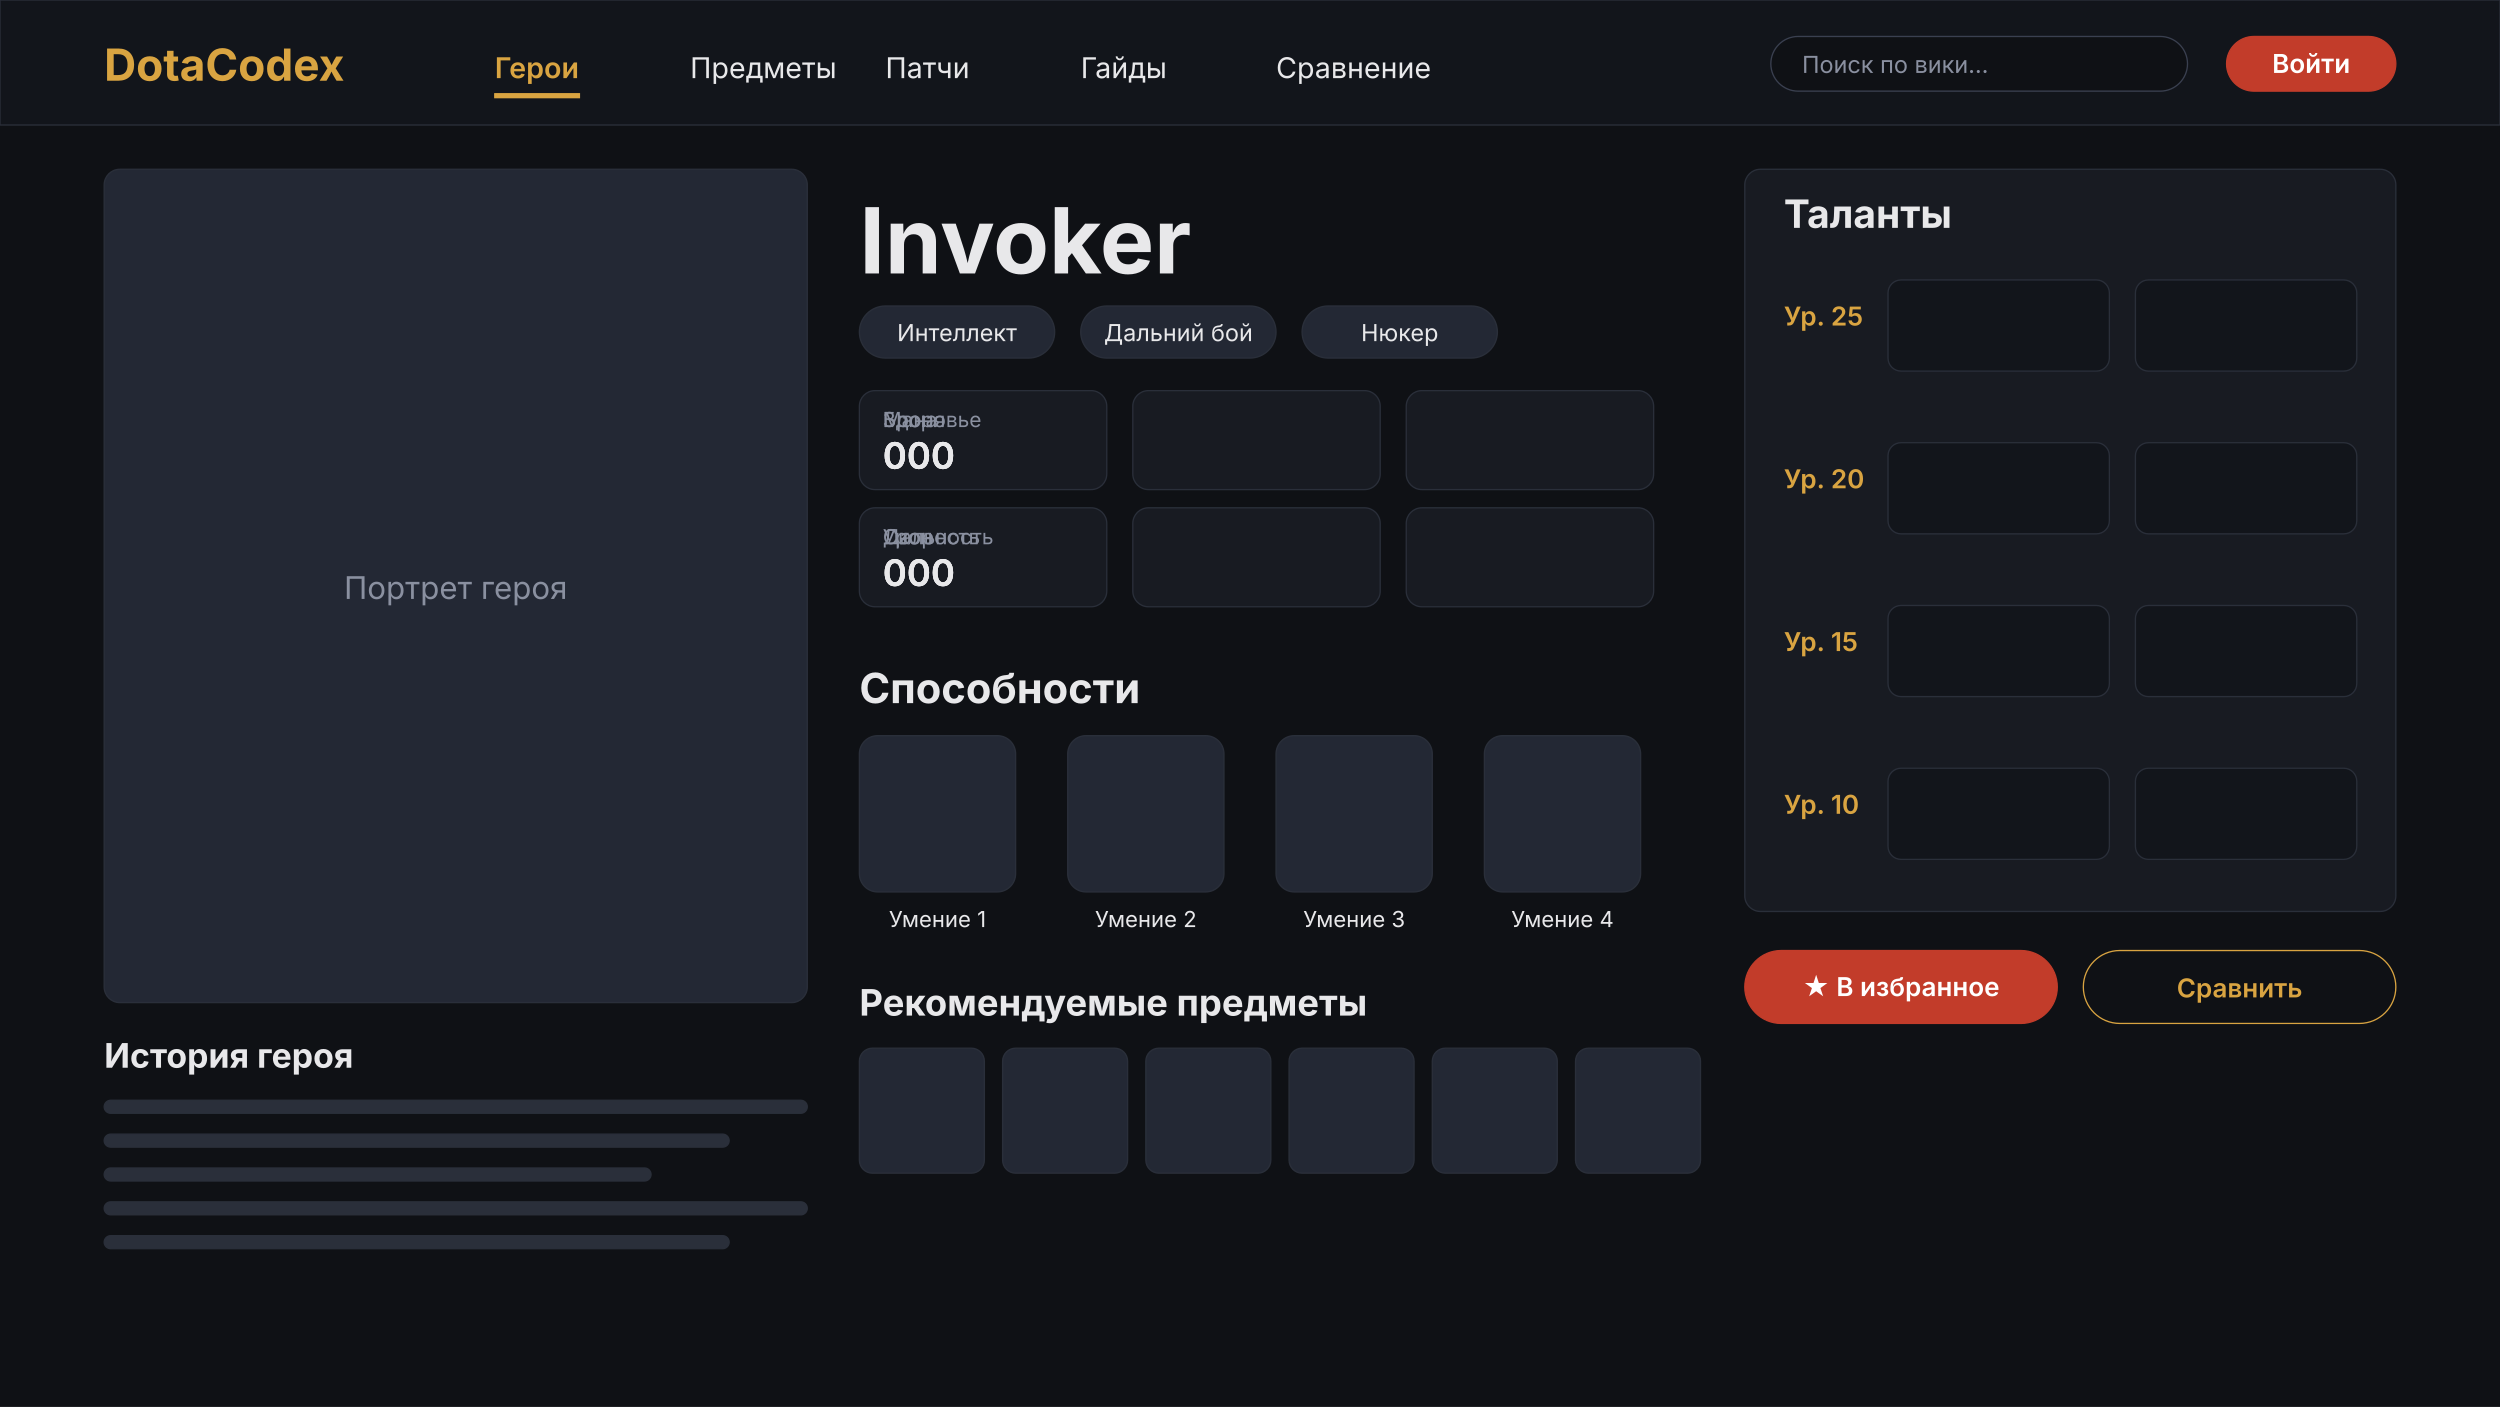
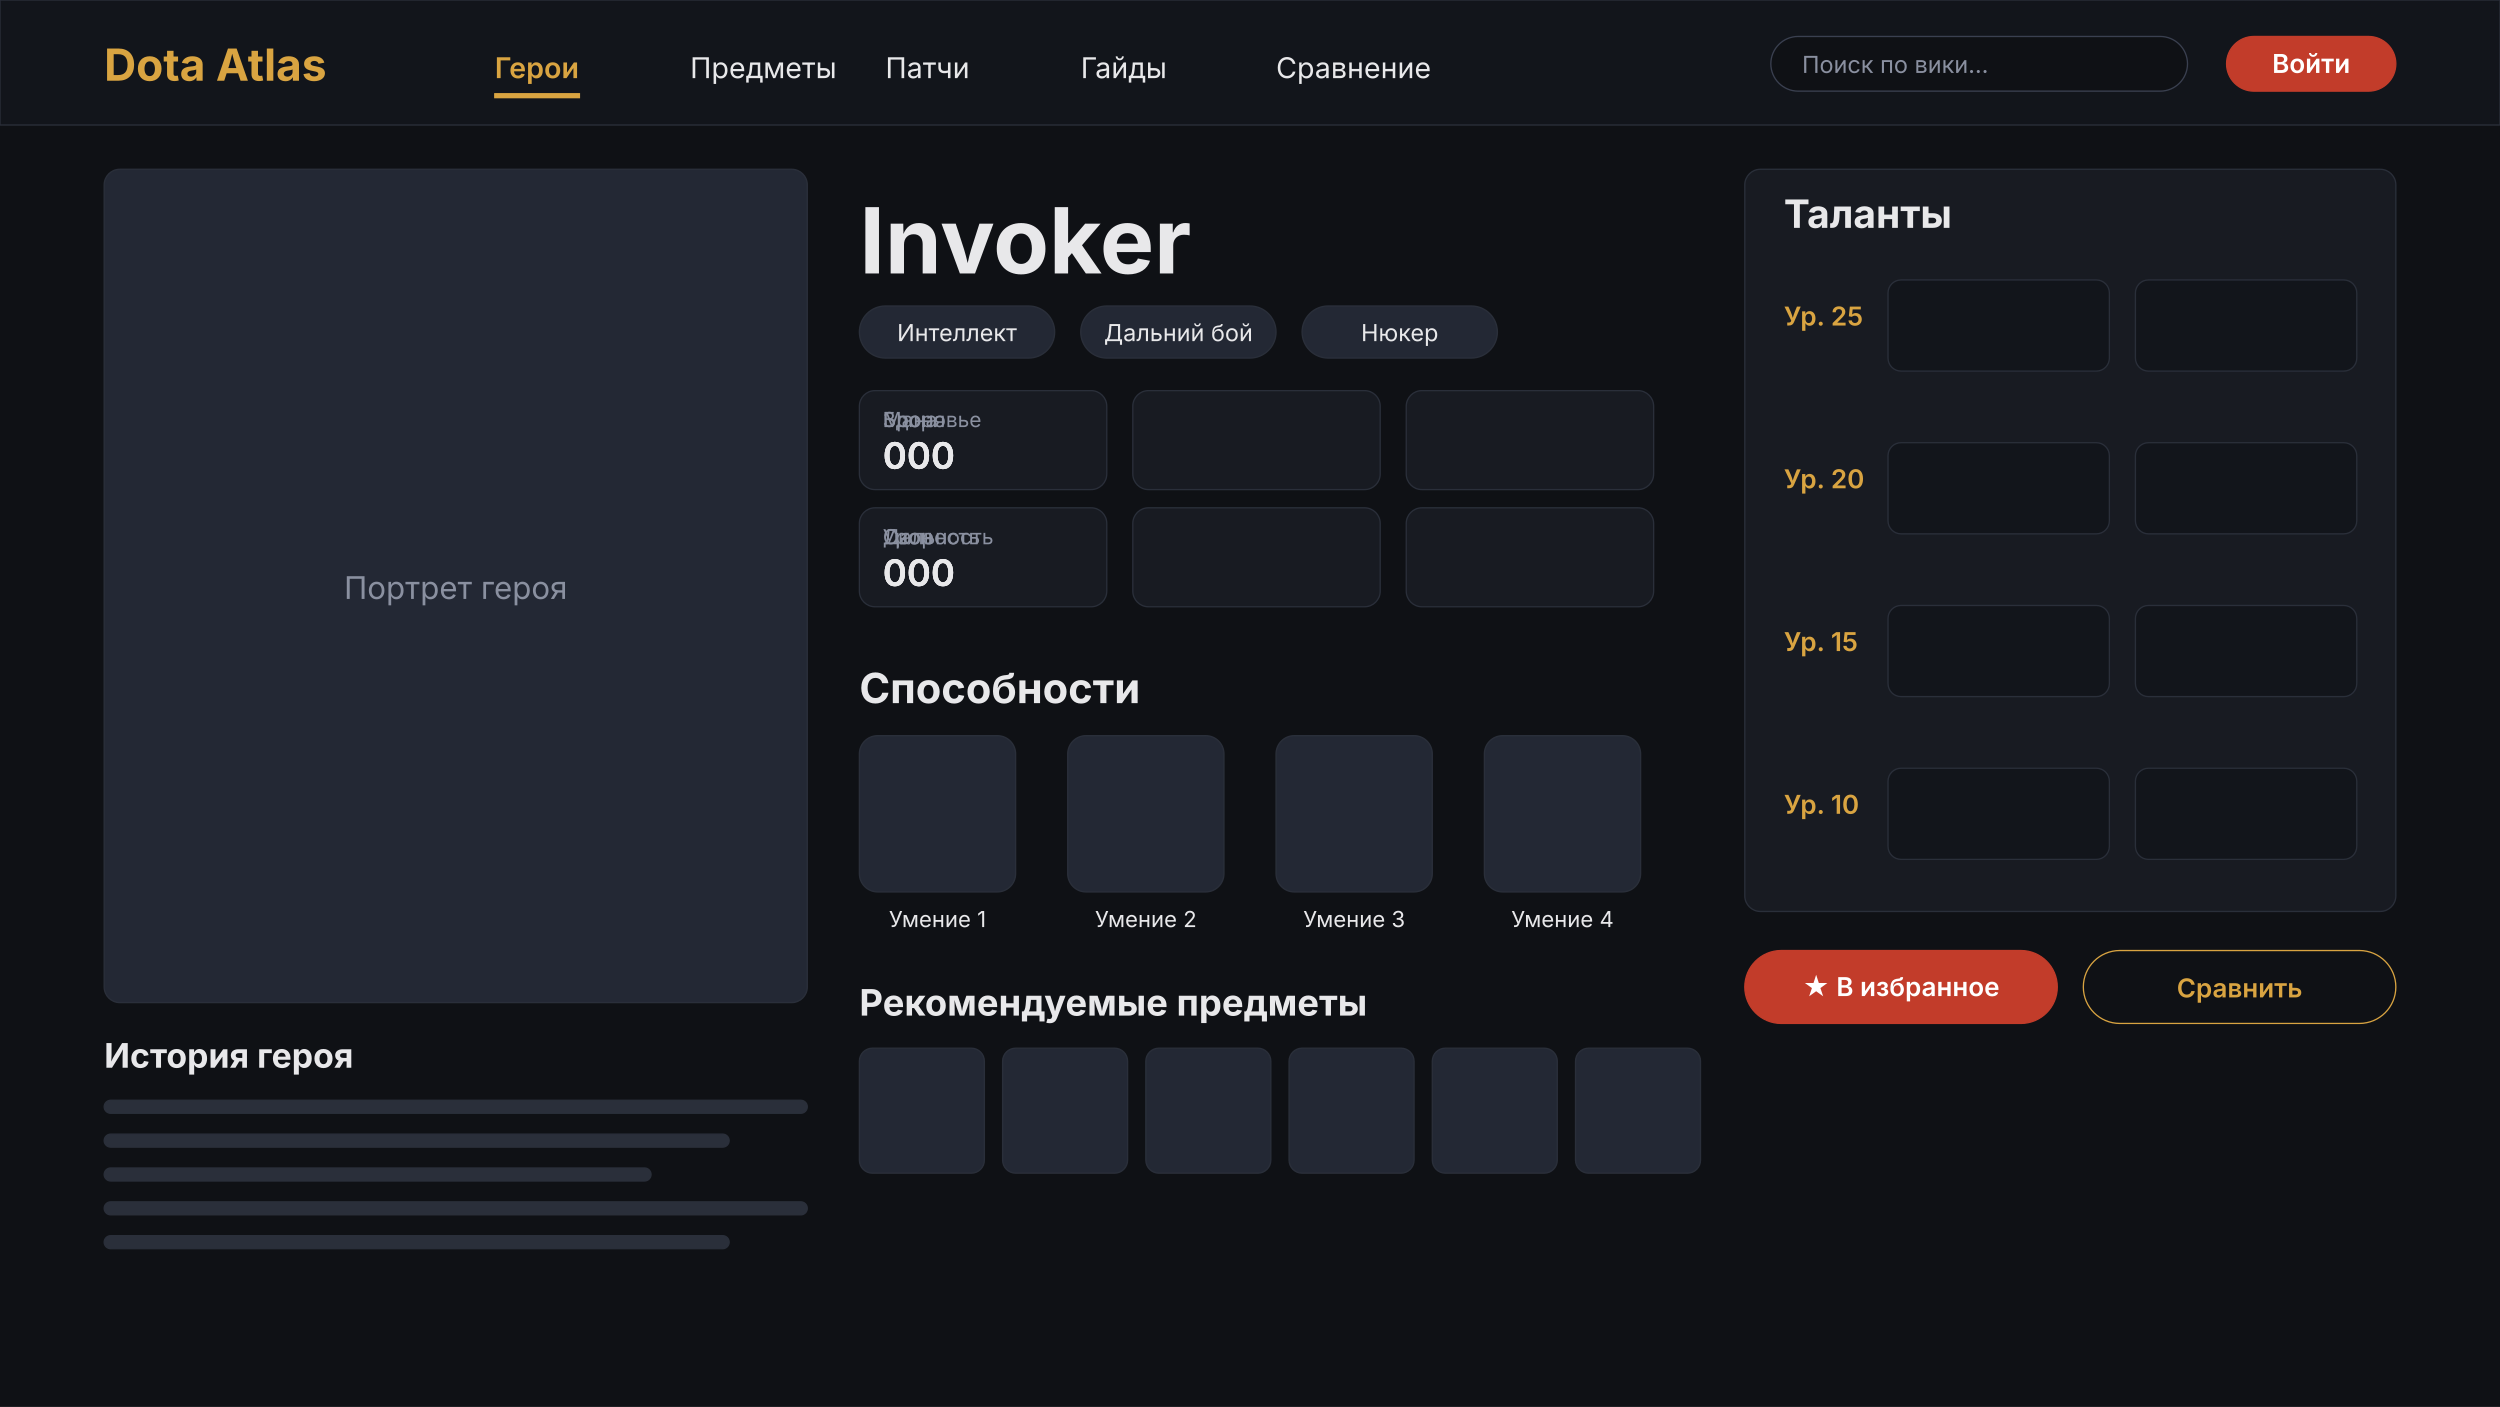
<svg xmlns="http://www.w3.org/2000/svg" width="1920" height="1080" viewBox="0 0 1920 1080" font-family="Inter, Arial, sans-serif">
  <rect x="0" y="0" width="1920" height="1080" rx="0" fill="#0f1115" stroke="#0f1115" />
  <rect x="0" y="0" width="1920" height="96" rx="0" fill="#12151b" stroke="#2a2f3a" />
-   <text x="80" y="62" font-size="34" fill="#d9a441" font-weight="700" text-anchor="start">DotaCodex</text>
+   <text x="80" y="62" font-size="34" fill="#d9a441" font-weight="700" text-anchor="start">Dota Atlas</text>
  <text x="380" y="60" font-size="22" fill="#d9a441" font-weight="600" text-anchor="start">Герои</text>
  <rect x="380" y="72" width="65" height="3" rx="0" fill="#d9a441" stroke="#d9a441" />
  <text x="530" y="60" font-size="22" fill="#e8e8ea" font-weight="400" text-anchor="start">Предметы</text>
  <text x="680" y="60" font-size="22" fill="#e8e8ea" font-weight="400" text-anchor="start">Патчи</text>
  <text x="830" y="60" font-size="22" fill="#e8e8ea" font-weight="400" text-anchor="start">Гайды</text>
  <text x="980" y="60" font-size="22" fill="#e8e8ea" font-weight="400" text-anchor="start">Сравнение</text>
  <rect x="1360" y="28" width="320" height="42" rx="21" fill="#0f1115" stroke="#3a4050" />
  <text x="1384" y="56" font-size="18" fill="#8a90a0" font-weight="400" text-anchor="start">Поиск по вики…</text>
  <rect x="1710" y="28" width="130" height="42" rx="21" fill="#c23c2a" stroke="#c23c2a" />
  <text x="1775.0" y="56.0" font-size="20" fill="#fff" font-weight="600" text-anchor="middle">Войти</text>
  <rect x="80" y="130" width="540" height="640" rx="12" fill="#232834" stroke="#2a2f3a" />
  <text x="350" y="460" font-size="24" fill="#8a90a0" font-weight="400" text-anchor="middle">Портрет героя</text>
  <text x="80" y="820" font-size="26" fill="#e8e8ea" font-weight="700" text-anchor="start">История героя</text>
  <rect x="80" y="845" width="540" height="10" rx="5" fill="#2a2f3a" stroke="#2a2f3a" />
  <rect x="80" y="871" width="480" height="10" rx="5" fill="#2a2f3a" stroke="#2a2f3a" />
  <rect x="80" y="897" width="420" height="10" rx="5" fill="#2a2f3a" stroke="#2a2f3a" />
  <rect x="80" y="923" width="540" height="10" rx="5" fill="#2a2f3a" stroke="#2a2f3a" />
  <rect x="80" y="949" width="480" height="10" rx="5" fill="#2a2f3a" stroke="#2a2f3a" />
  <text x="660" y="210" font-size="70" fill="#e8e8ea" font-weight="700" text-anchor="start">Invoker</text>
  <rect x="660" y="235" width="150" height="40" rx="20" fill="#232834" stroke="#2a2f3a" />
  <text x="735" y="262" font-size="18" fill="#e8e8ea" font-weight="400" text-anchor="middle">Интеллект</text>
  <rect x="830" y="235" width="150" height="40" rx="20" fill="#232834" stroke="#2a2f3a" />
  <text x="905" y="262" font-size="18" fill="#e8e8ea" font-weight="400" text-anchor="middle">Дальний бой</text>
  <rect x="1000" y="235" width="150" height="40" rx="20" fill="#232834" stroke="#2a2f3a" />
  <text x="1075" y="262" font-size="18" fill="#e8e8ea" font-weight="400" text-anchor="middle">Нюкер</text>
  <rect x="660" y="300" width="190" height="76" rx="12" fill="#181b22" stroke="#2a2f3a" />
  <text x="678" y="328" font-size="16" fill="#8a90a0" font-weight="400" text-anchor="start">Здоровье</text>
  <text x="678" y="360" font-size="28" fill="#e8e8ea" font-weight="600" text-anchor="start">000</text>
  <rect x="870" y="300" width="190" height="76" rx="12" fill="#181b22" stroke="#2a2f3a" />
  <text x="678" y="328" font-size="16" fill="#8a90a0" font-weight="400" text-anchor="start">Мана</text>
  <text x="678" y="360" font-size="28" fill="#e8e8ea" font-weight="600" text-anchor="start">000</text>
  <rect x="1080" y="300" width="190" height="76" rx="12" fill="#181b22" stroke="#2a2f3a" />
  <text x="678" y="328" font-size="16" fill="#8a90a0" font-weight="400" text-anchor="start">Броня</text>
  <text x="678" y="360" font-size="28" fill="#e8e8ea" font-weight="600" text-anchor="start">000</text>
  <rect x="660" y="390" width="190" height="76" rx="12" fill="#181b22" stroke="#2a2f3a" />
  <text x="678" y="418" font-size="16" fill="#8a90a0" font-weight="400" text-anchor="start">Скорость</text>
  <text x="678" y="450" font-size="28" fill="#e8e8ea" font-weight="600" text-anchor="start">000</text>
  <rect x="870" y="390" width="190" height="76" rx="12" fill="#181b22" stroke="#2a2f3a" />
  <text x="678" y="418" font-size="16" fill="#8a90a0" font-weight="400" text-anchor="start">Урон</text>
  <text x="678" y="450" font-size="28" fill="#e8e8ea" font-weight="600" text-anchor="start">000</text>
  <rect x="1080" y="390" width="190" height="76" rx="12" fill="#181b22" stroke="#2a2f3a" />
  <text x="678" y="418" font-size="16" fill="#8a90a0" font-weight="400" text-anchor="start">Дальность</text>
  <text x="678" y="450" font-size="28" fill="#e8e8ea" font-weight="600" text-anchor="start">000</text>
  <text x="660" y="540" font-size="32" fill="#e8e8ea" font-weight="700" text-anchor="start">Способности</text>
  <rect x="660" y="565" width="120" height="120" rx="14" fill="#232834" stroke="#2a2f3a" />
  <text x="720" y="712" font-size="17" fill="#e8e8ea" font-weight="400" text-anchor="middle">Умение 1</text>
  <rect x="820" y="565" width="120" height="120" rx="14" fill="#232834" stroke="#2a2f3a" />
  <text x="880" y="712" font-size="17" fill="#e8e8ea" font-weight="400" text-anchor="middle">Умение 2</text>
  <rect x="980" y="565" width="120" height="120" rx="14" fill="#232834" stroke="#2a2f3a" />
  <text x="1040" y="712" font-size="17" fill="#e8e8ea" font-weight="400" text-anchor="middle">Умение 3</text>
  <rect x="1140" y="565" width="120" height="120" rx="14" fill="#232834" stroke="#2a2f3a" />
  <text x="1200" y="712" font-size="17" fill="#e8e8ea" font-weight="400" text-anchor="middle">Умение 4</text>
  <text x="660" y="780" font-size="28" fill="#e8e8ea" font-weight="700" text-anchor="start">Рекомендуемые предметы</text>
  <rect x="660" y="805" width="96" height="96" rx="10" fill="#232834" stroke="#2a2f3a" />
  <rect x="770" y="805" width="96" height="96" rx="10" fill="#232834" stroke="#2a2f3a" />
  <rect x="880" y="805" width="96" height="96" rx="10" fill="#232834" stroke="#2a2f3a" />
  <rect x="990" y="805" width="96" height="96" rx="10" fill="#232834" stroke="#2a2f3a" />
  <rect x="1100" y="805" width="96" height="96" rx="10" fill="#232834" stroke="#2a2f3a" />
  <rect x="1210" y="805" width="96" height="96" rx="10" fill="#232834" stroke="#2a2f3a" />
  <rect x="1340" y="130" width="500" height="570" rx="12" fill="#181b22" stroke="#2a2f3a" />
  <text x="1370" y="175" font-size="30" fill="#e8e8ea" font-weight="700" text-anchor="start">Таланты</text>
  <text x="1370" y="250" font-size="20" fill="#d9a441" font-weight="600" text-anchor="start">Ур. 25</text>
  <rect x="1450" y="215" width="170" height="70" rx="10" fill="#12151b" stroke="#2a2f3a" />
  <rect x="1640" y="215" width="170" height="70" rx="10" fill="#12151b" stroke="#2a2f3a" />
  <text x="1370" y="375" font-size="20" fill="#d9a441" font-weight="600" text-anchor="start">Ур. 20</text>
  <rect x="1450" y="340" width="170" height="70" rx="10" fill="#12151b" stroke="#2a2f3a" />
  <rect x="1640" y="340" width="170" height="70" rx="10" fill="#12151b" stroke="#2a2f3a" />
  <text x="1370" y="500" font-size="20" fill="#d9a441" font-weight="600" text-anchor="start">Ур. 15</text>
  <rect x="1450" y="465" width="170" height="70" rx="10" fill="#12151b" stroke="#2a2f3a" />
  <rect x="1640" y="465" width="170" height="70" rx="10" fill="#12151b" stroke="#2a2f3a" />
  <text x="1370" y="625" font-size="20" fill="#d9a441" font-weight="600" text-anchor="start">Ур. 10</text>
  <rect x="1450" y="590" width="170" height="70" rx="10" fill="#12151b" stroke="#2a2f3a" />
  <rect x="1640" y="590" width="170" height="70" rx="10" fill="#12151b" stroke="#2a2f3a" />
  <rect x="1340" y="730" width="240" height="56" rx="28" fill="#c23c2a" stroke="#c23c2a" />
  <text x="1460.0" y="765.0" font-size="20" fill="#fff" font-weight="600" text-anchor="middle">★ В избранное</text>
  <rect x="1600" y="730" width="240" height="56" rx="28" fill="#0f1115" stroke="#d9a441" />
  <text x="1720" y="766" font-size="20" fill="#d9a441" font-weight="600" text-anchor="middle">Сравнить</text>
</svg>
